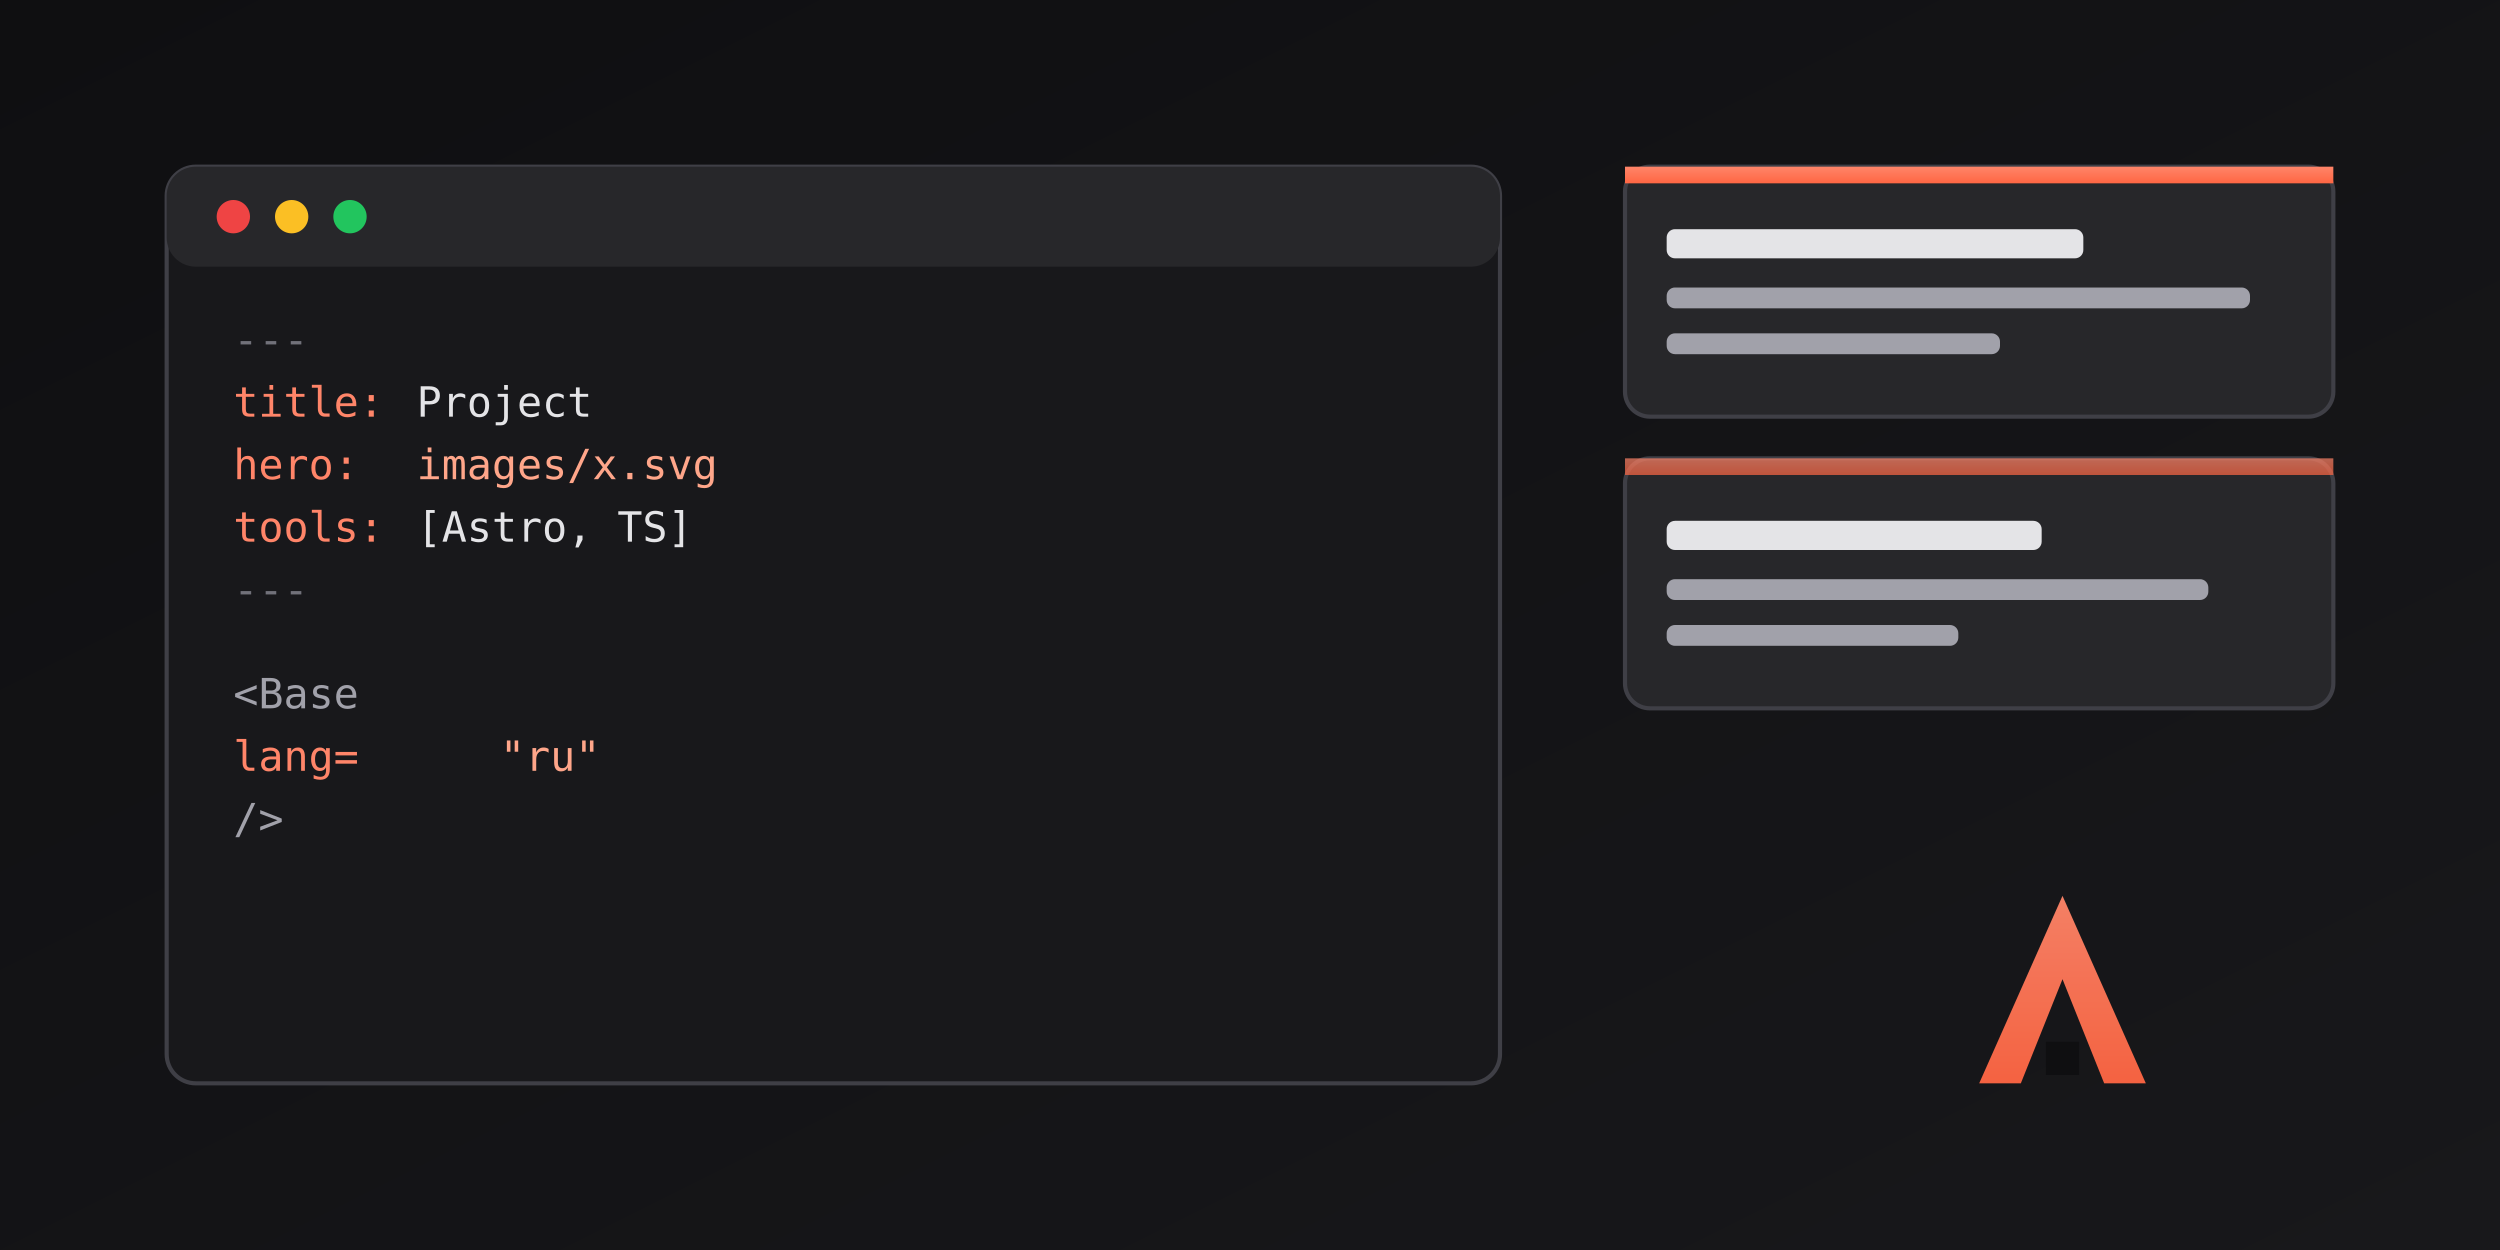
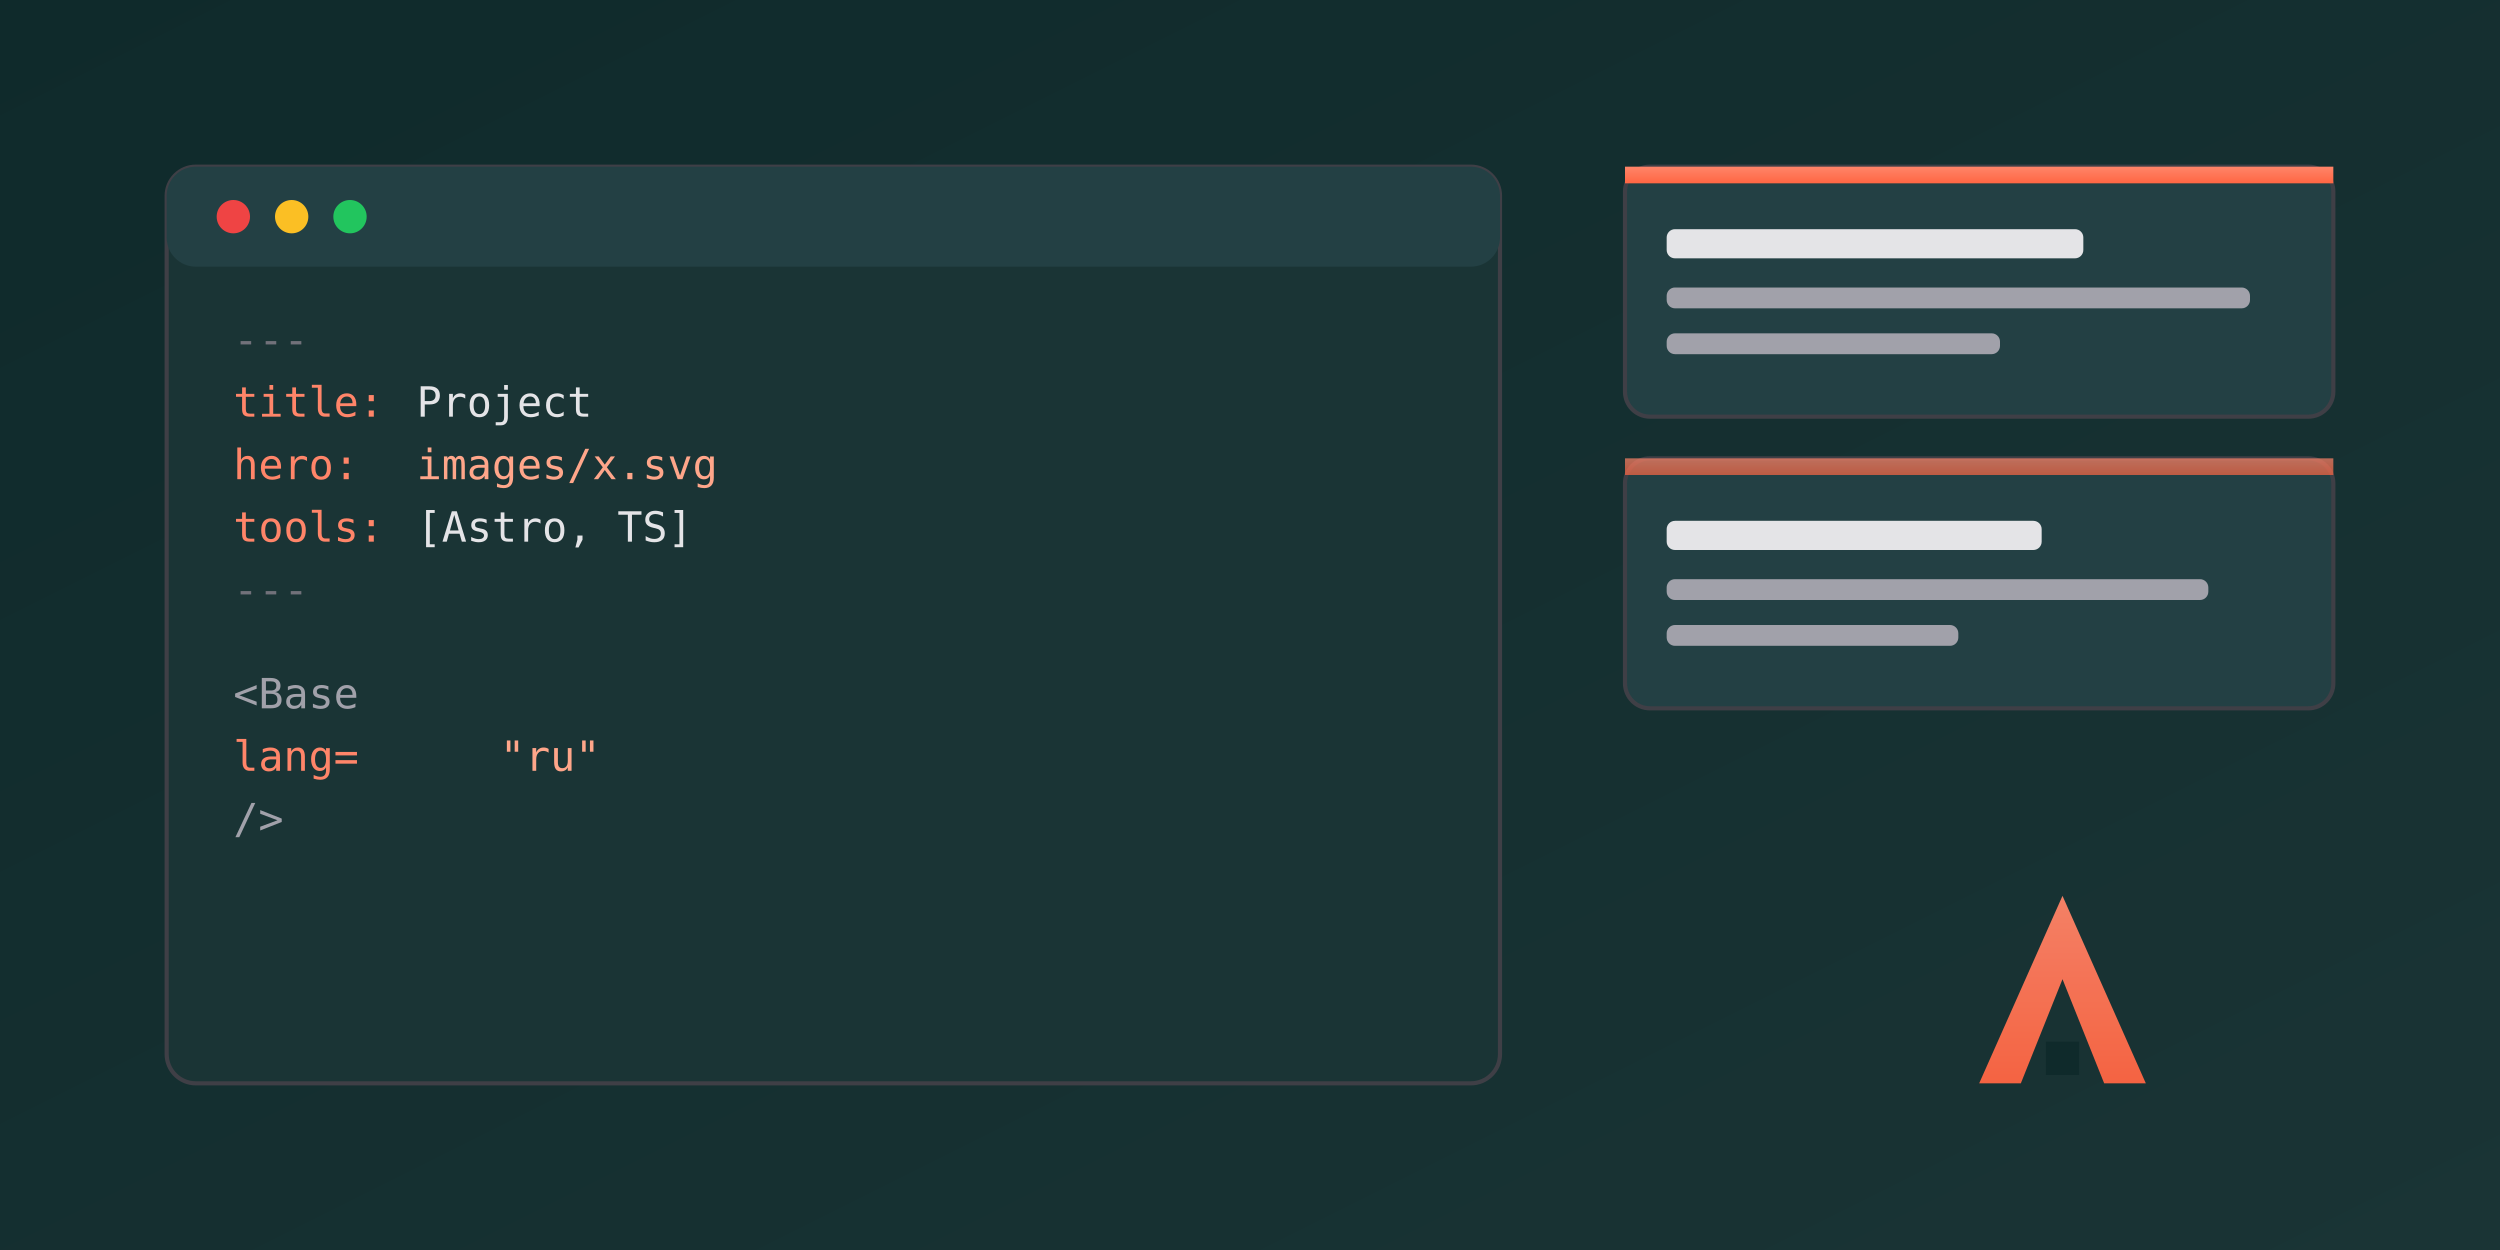
<svg xmlns="http://www.w3.org/2000/svg" viewBox="0 0 1200 600" role="img" aria-label="Astro portfolio site: code window with component islands and content collections">
  <defs>
    <linearGradient id="bg" x1="0" y1="0" x2="1" y2="1">
-       <stop offset="0" stop-color="#0f0f11" />
-       <stop offset="1" stop-color="#18181b" />
+       <stop offset="0" stop-color="#0f2a2b" />
+       <stop offset="1" stop-color="#1a3435" />
    </linearGradient>
    <linearGradient id="accent" x1="0" y1="0" x2="0" y2="1">
      <stop offset="0" stop-color="#ff8569" />
      <stop offset="1" stop-color="#ff6643" />
    </linearGradient>
  </defs>
  <rect width="1200" height="600" fill="url(#bg)" />
  <g>
-     <rect x="80" y="80" width="640" height="440" rx="14" fill="#18181b" stroke="#3f3f46" stroke-width="2" />
-     <rect x="80" y="80" width="640" height="48" rx="14" fill="#27272a" />
+     <rect x="80" y="80" width="640" height="440" rx="14" fill="#1a3435" stroke="#3f3f46" stroke-width="2" />
+     <rect x="80" y="80" width="640" height="48" rx="14" fill="#234044" />
    <circle cx="112" cy="104" r="8" fill="#ef4444" />
    <circle cx="140" cy="104" r="8" fill="#fbbf24" />
    <circle cx="168" cy="104" r="8" fill="#22c55e" />
    <g font-family="SF Mono, Monaco, monospace" font-size="20">
      <text x="112" y="170" fill="#71717a">---</text>
      <text x="112" y="200" fill="#ff8569">title:</text>
      <text x="200" y="200" fill="#e4e4e7">Project</text>
      <text x="112" y="230" fill="#ff8569">hero:</text>
      <text x="200" y="230" fill="#ffa68a">images/x.svg</text>
      <text x="112" y="260" fill="#ff8569">tools:</text>
      <text x="200" y="260" fill="#e4e4e7">[Astro, TS]</text>
      <text x="112" y="290" fill="#71717a">---</text>
      <text x="112" y="340" fill="#a1a1aa">&lt;Base</text>
      <text x="112" y="370" fill="#ff8569">  lang=</text>
      <text x="240" y="370" fill="#ffa68a">"ru"</text>
      <text x="112" y="400" fill="#a1a1aa">/&gt;</text>
    </g>
  </g>
  <g>
-     <rect x="780" y="80" width="340" height="120" rx="12" fill="#27272a" stroke="#3f3f46" stroke-width="2" />
+     <rect x="780" y="80" width="340" height="120" rx="12" fill="#234044" stroke="#3f3f46" stroke-width="2" />
    <rect x="780" y="80" width="340" height="8" fill="url(#accent)" />
    <rect x="800" y="110" width="200" height="14" rx="4" fill="#e4e4e7" />
    <rect x="800" y="138" width="280" height="10" rx="4" fill="#a1a1aa" />
    <rect x="800" y="160" width="160" height="10" rx="4" fill="#a1a1aa" />
-     <rect x="780" y="220" width="340" height="120" rx="12" fill="#27272a" stroke="#3f3f46" stroke-width="2" />
+     <rect x="780" y="220" width="340" height="120" rx="12" fill="#234044" stroke="#3f3f46" stroke-width="2" />
    <rect x="780" y="220" width="340" height="8" fill="url(#accent)" opacity="0.7" />
    <rect x="800" y="250" width="180" height="14" rx="4" fill="#e4e4e7" />
    <rect x="800" y="278" width="260" height="10" rx="4" fill="#a1a1aa" />
    <rect x="800" y="300" width="140" height="10" rx="4" fill="#a1a1aa" />
    <g transform="translate(950,430)" opacity="0.95">
      <path d="M0,90 L40,0 L80,90 L60,90 L40,40 L20,90 Z" fill="url(#accent)" />
-       <rect x="32" y="70" width="16" height="16" fill="#0f0f11" />
+       <rect x="32" y="70" width="16" height="16" fill="#0f2a2b" />
    </g>
  </g>
</svg>
